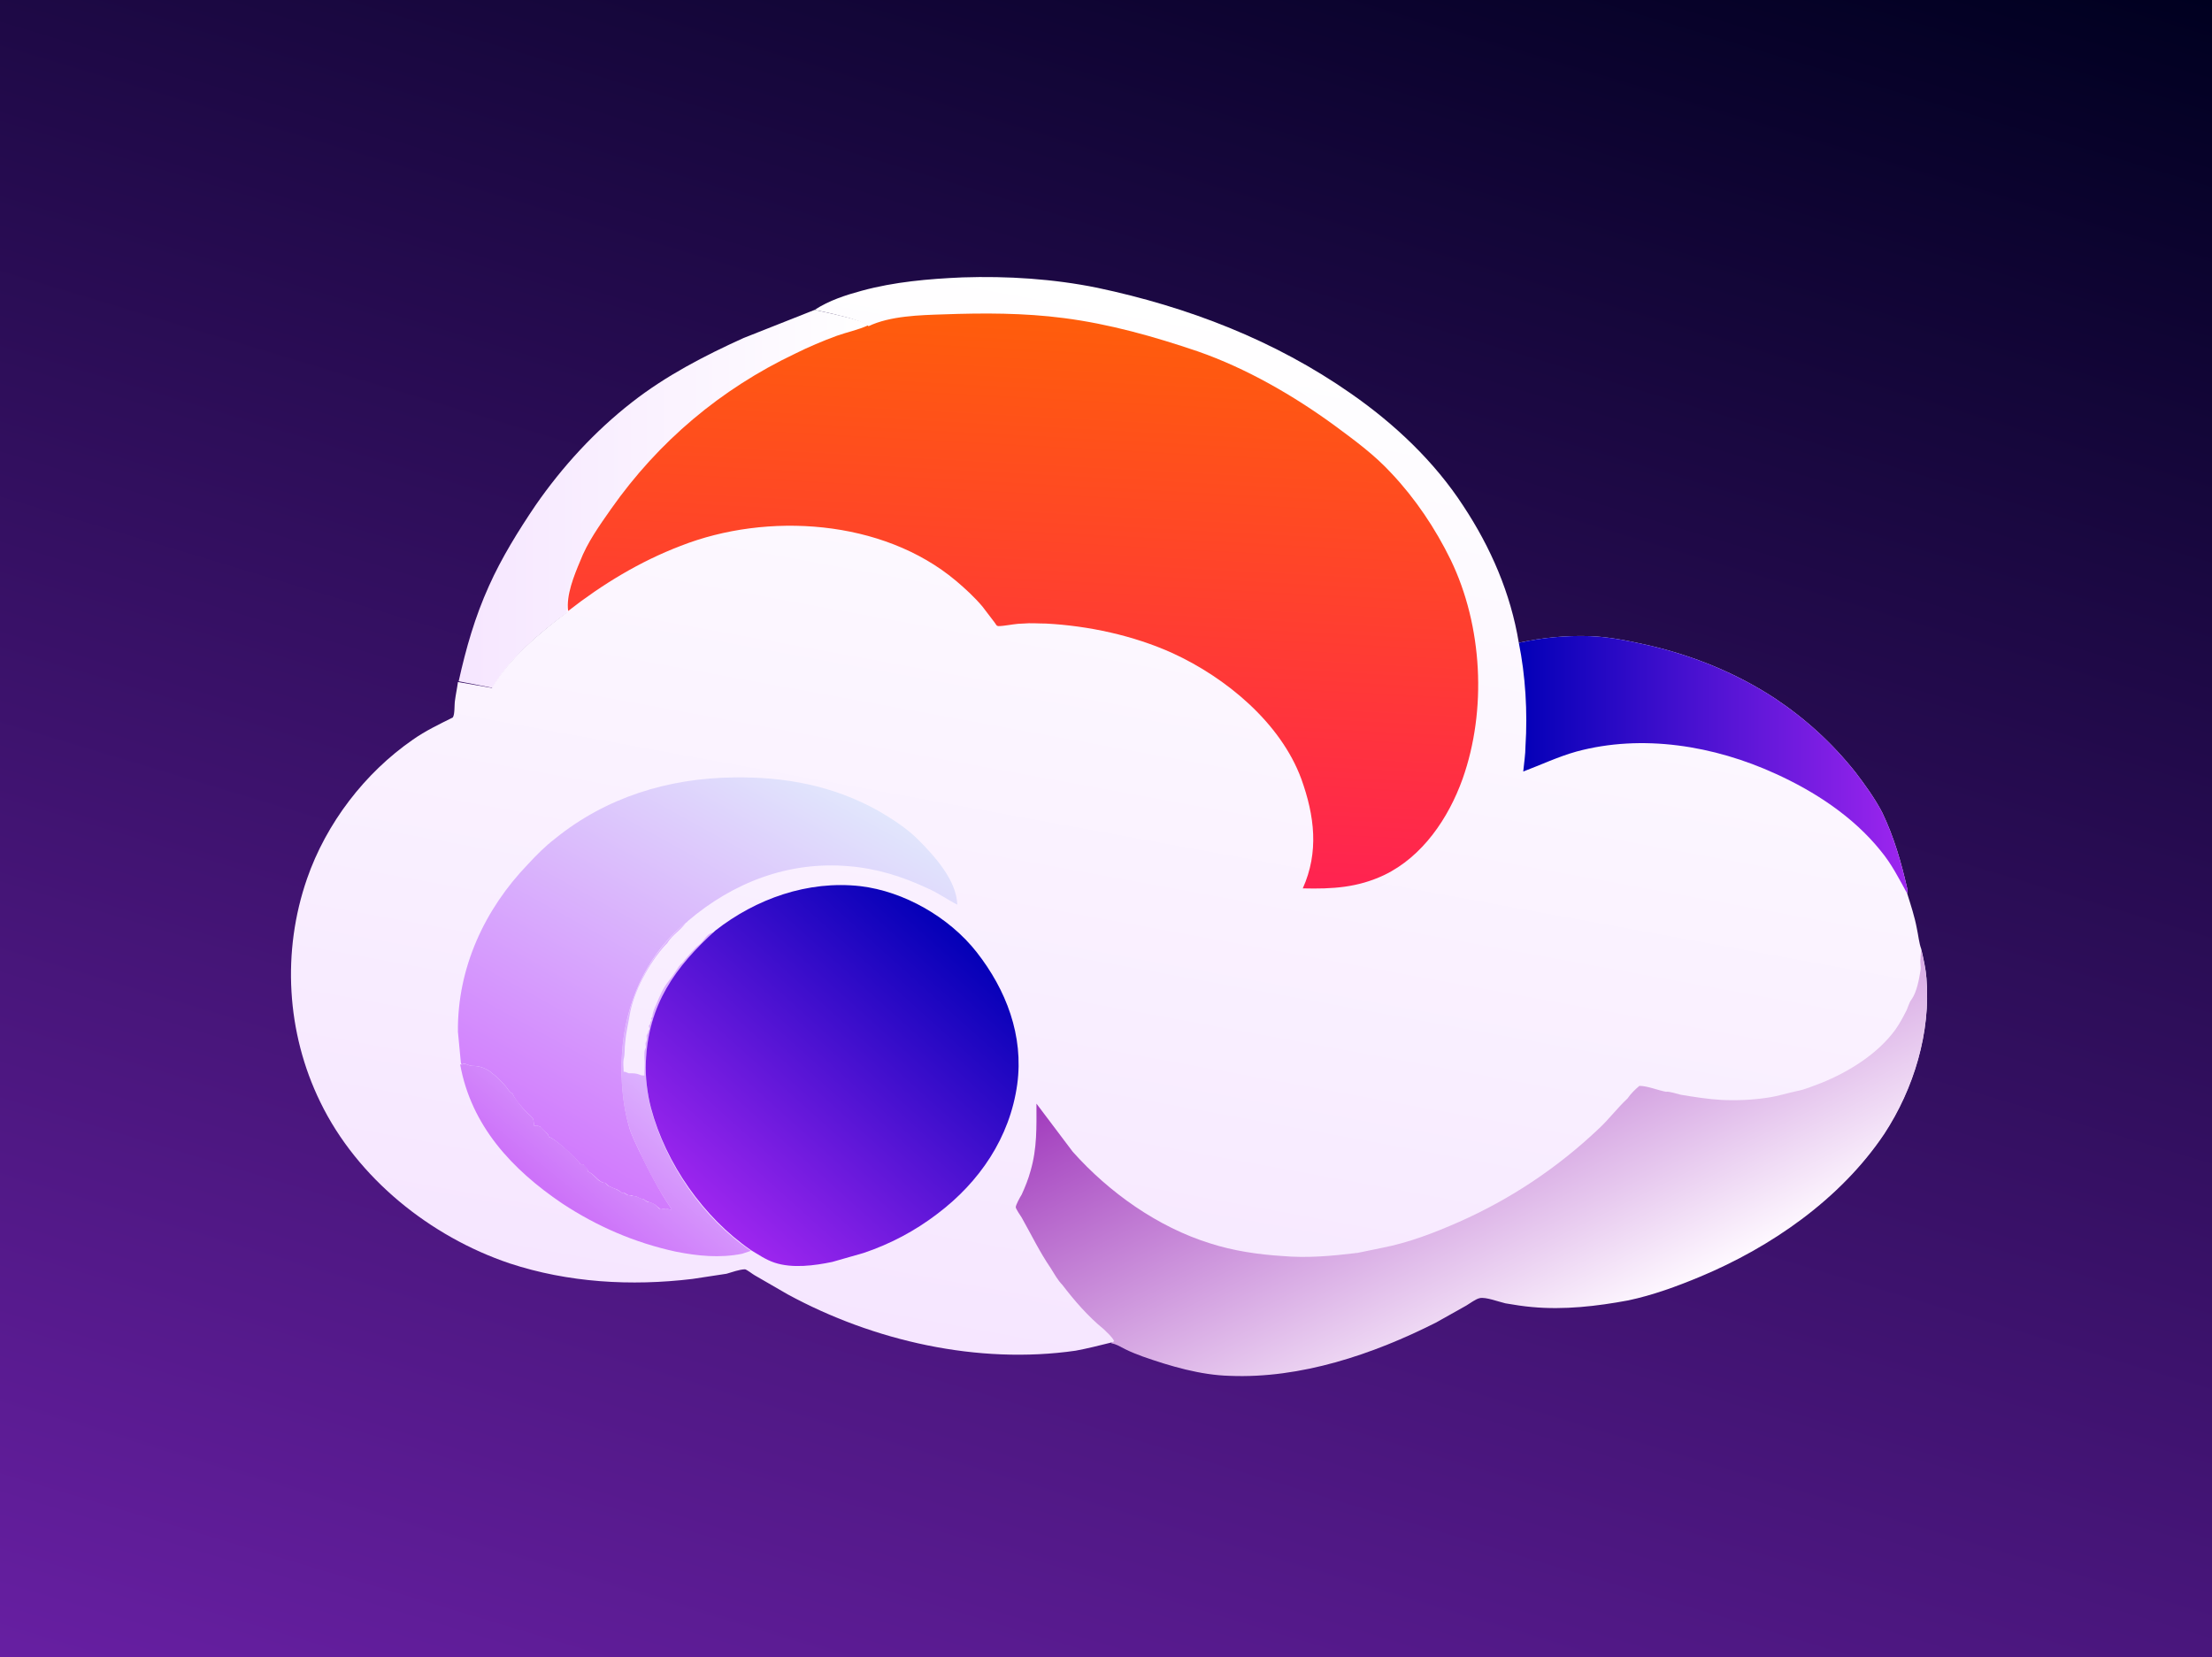
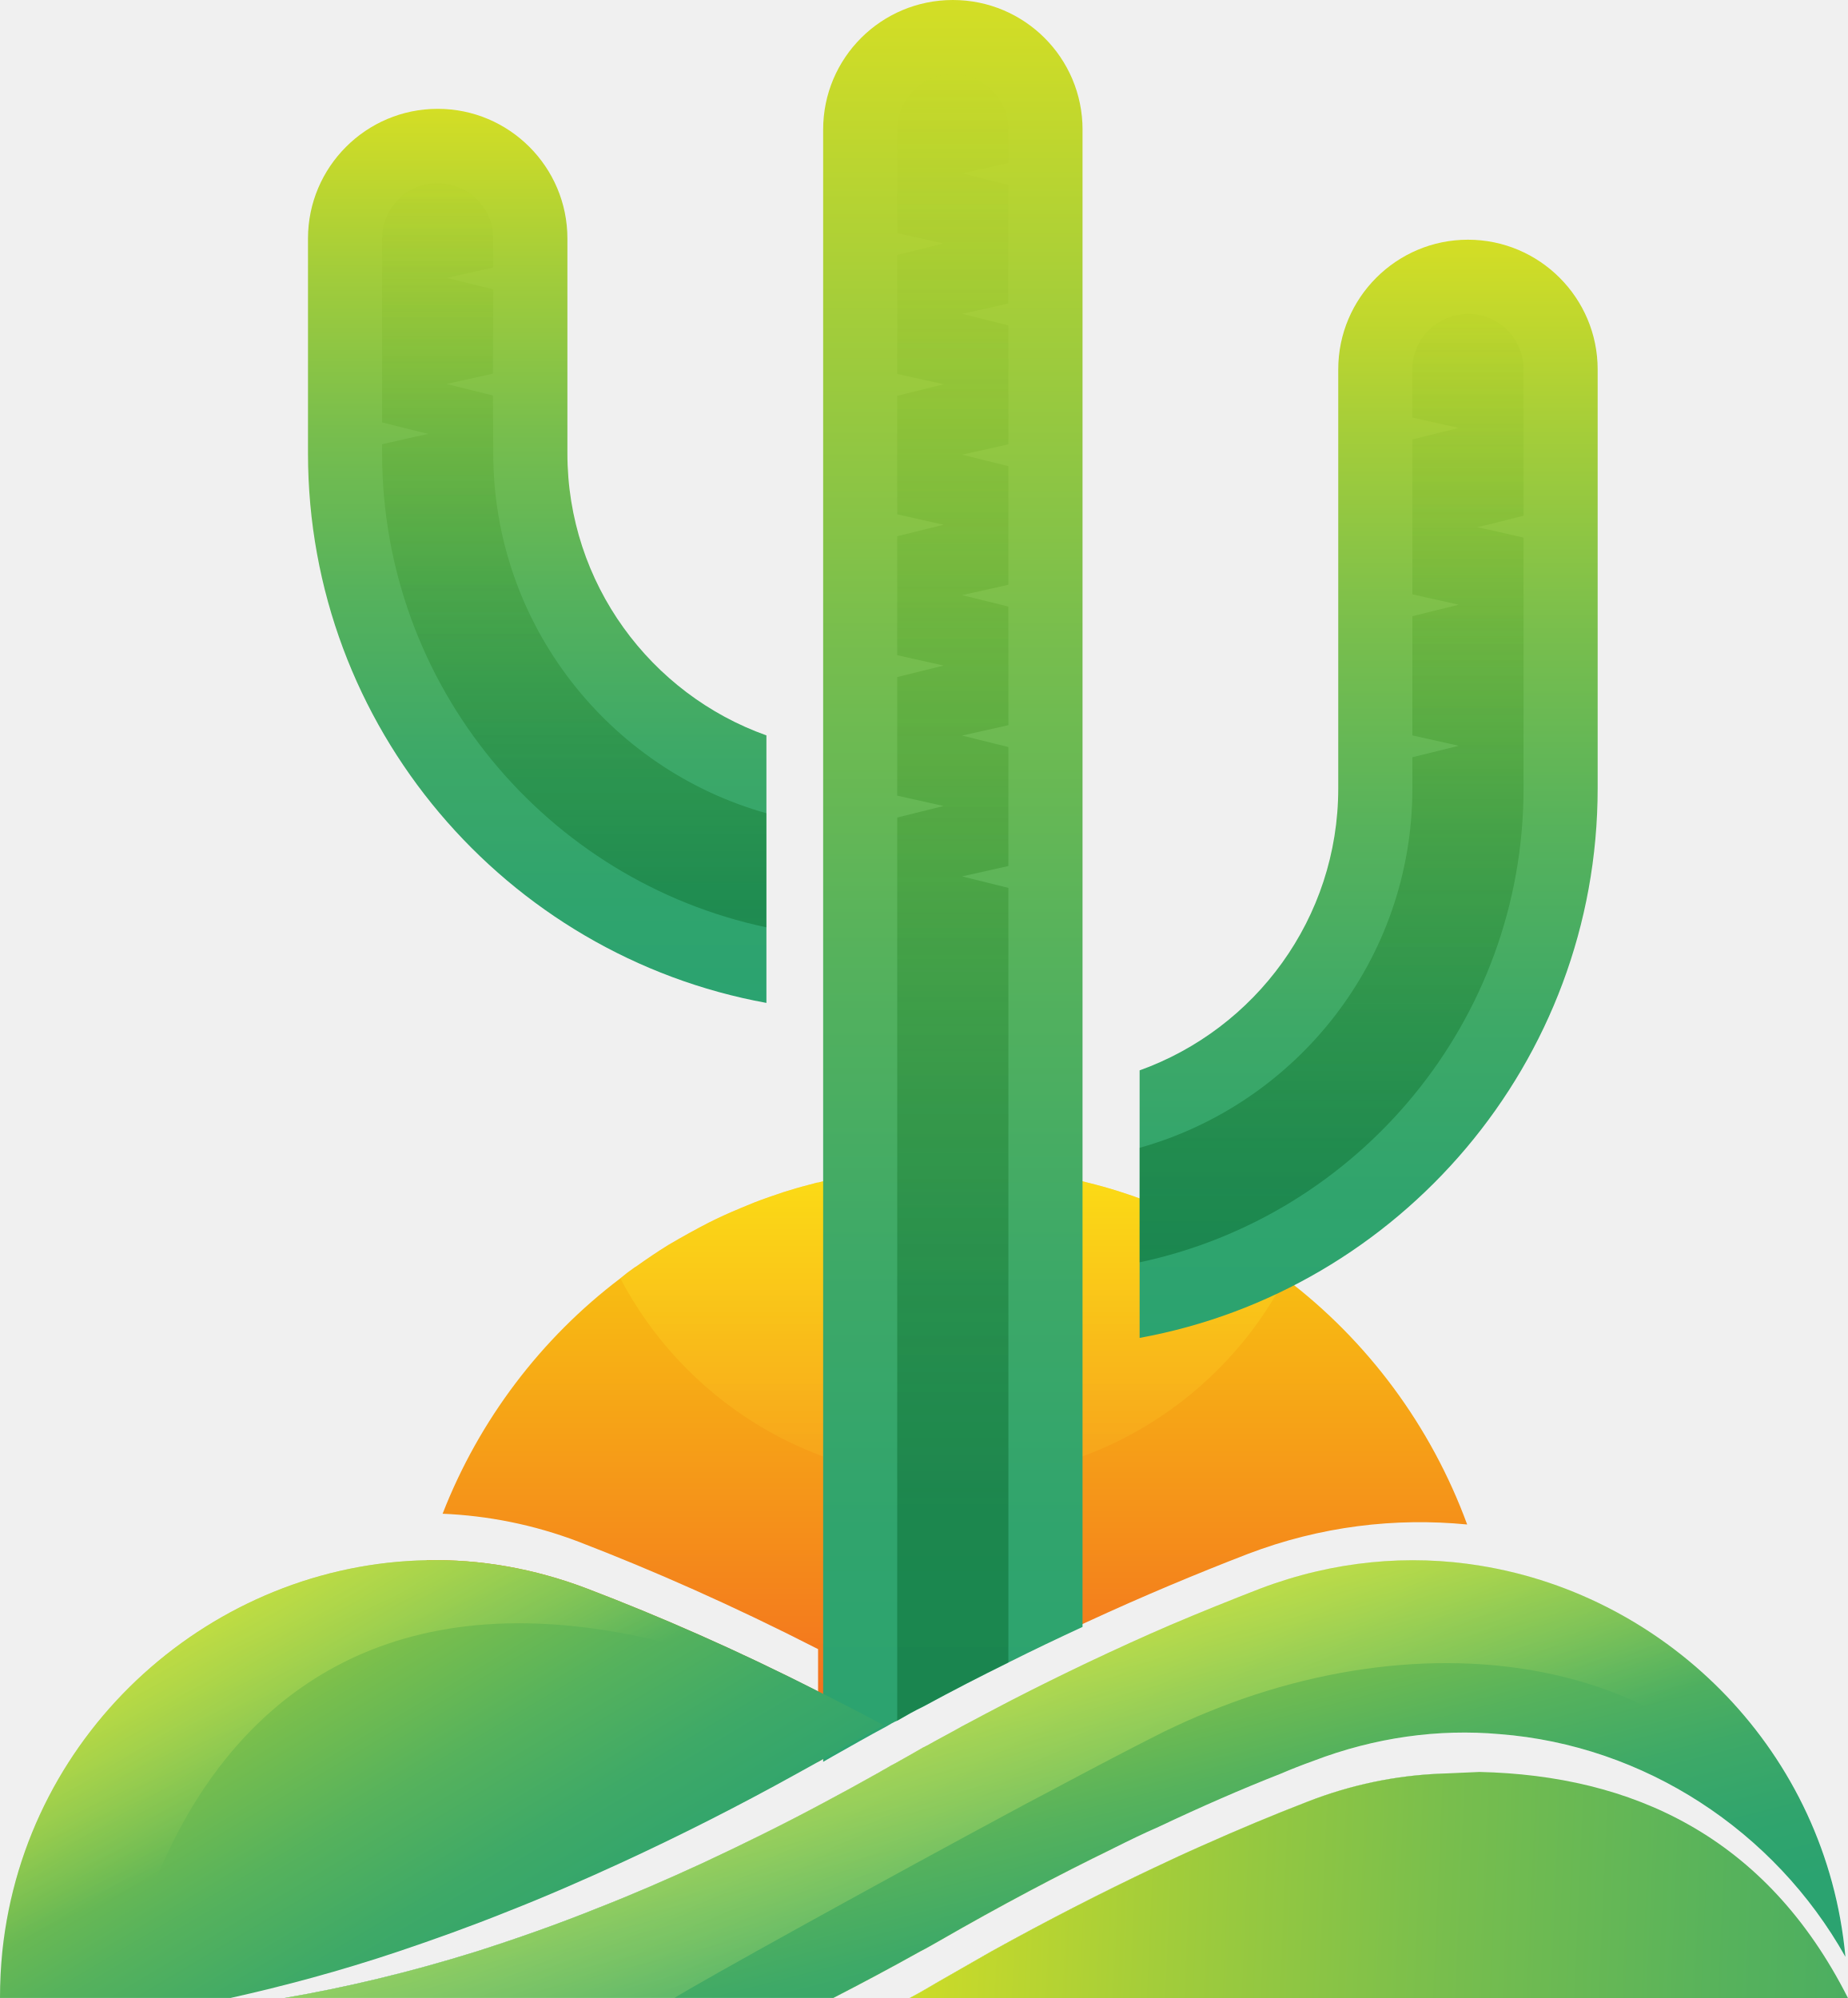
- <svg xmlns="http://www.w3.org/2000/svg" version="1.1" id="Capa_1" x="0px" y="0px" viewBox="0 0 299 224" style="enable-background:new 0 0 299 224;" xml:space="preserve">
-   <style type="text/css">
- 	.st0{fill:url(#Fondo_00000152238215555207817600000002009884056815257252_);}
- 	.st1{fill:url(#SVGID_1_);}
- 	.st2{fill:url(#SVGID_00000070106486642263639970000014740553312995864730_);}
- 	.st3{fill:url(#SVGID_00000068641055551025058680000003170603042584046490_);}
- 	.st4{fill:url(#SVGID_00000178896144433248092940000016771211704354915774_);}
- 	.st5{fill:url(#SVGID_00000041288371646474240840000010435869411130561206_);}
- 	.st6{fill:url(#SVGID_00000045588643442904696430000007950754829307387295_);}
- 	.st7{fill:url(#SVGID_00000145026815034752173550000016969188266528910996_);}
- 	.st8{fill:url(#SVGID_00000031924914161524642790000018390173912103788212_);}
- </style>
-   <linearGradient id="Fondo_00000007393021028934846720000005902287049744851328_" gradientUnits="userSpaceOnUse" x1="781.915" y1="362.591" x2="484.085" y2="-624.511" gradientTransform="matrix(0.2924 0 0 -0.2924 -35.3801 73.9882)">
-     <stop offset="0" style="stop-color:#000020" />
-     <stop offset="1" style="stop-color:#671FA2" />
-   </linearGradient>
-   <path id="Fondo" style="fill:url(#Fondo_00000007393021028934846720000005902287049744851328_);" d="M0,219.4V0h50.3h249.1v77.5  v147.1H8.8H0V219.4z" />
-   <g id="Nube">
-     <linearGradient id="SVGID_1_" gradientUnits="userSpaceOnUse" x1="61.965" y1="67.406" x2="117.388" y2="67.406">
-       <stop offset="0" style="stop-color:#F6E6FF" />
-       <stop offset="1" style="stop-color:#FFFFFF" />
+ <svg xmlns="http://www.w3.org/2000/svg" xmlns:xlink="http://www.w3.org/1999/xlink" viewBox="0 0 684.71 740.42">
+   <defs>
+     <style>
+       .cls-1 {
+         fill: url(#linear-gradient-12);
+       }
+ 
+       .cls-1, .cls-2, .cls-3, .cls-4, .cls-5, .cls-6, .cls-7, .cls-8, .cls-9, .cls-10, .cls-11, .cls-12, .cls-13, .cls-14, .cls-15, .cls-16, .cls-17 {
+         stroke-width: 0px;
+       }
+ 
+       .cls-2 {
+         fill: url(#linear-gradient);
+       }
+ 
+       .cls-18 {
+         isolation: isolate;
+       }
+ 
+       .cls-3 {
+         fill: url(#linear-gradient-6);
+       }
+ 
+       .cls-3, .cls-4, .cls-8 {
+         mix-blend-mode: multiply;
+         opacity: .5;
+       }
+ 
+       .cls-4 {
+         fill: url(#linear-gradient-4);
+       }
+ 
+       .cls-5 {
+         fill: url(#linear-gradient-15);
+       }
+ 
+       .cls-5, .cls-10, .cls-13 {
+         mix-blend-mode: screen;
+         opacity: .4;
+       }
+ 
+       .cls-6 {
+         fill: url(#linear-gradient-11);
+       }
+ 
+       .cls-7 {
+         fill: url(#linear-gradient-5);
+       }
+ 
+       .cls-8 {
+         fill: url(#linear-gradient-8);
+       }
+ 
+       .cls-9 {
+         fill: url(#linear-gradient-13);
+       }
+ 
+       .cls-10 {
+         fill: url(#linear-gradient-16);
+       }
+ 
+       .cls-11 {
+         fill: #fff;
+       }
+ 
+       .cls-12 {
+         fill: url(#linear-gradient-14);
+       }
+ 
+       .cls-13 {
+         fill: url(#linear-gradient-2);
+       }
+ 
+       .cls-14 {
+         fill: url(#linear-gradient-7);
+       }
+ 
+       .cls-15 {
+         fill: url(#linear-gradient-3);
+       }
+ 
+       .cls-16 {
+         fill: url(#linear-gradient-9);
+       }
+ 
+       .cls-17 {
+         fill: url(#linear-gradient-10);
+       }
+     </style>
+     <linearGradient id="linear-gradient" x1="346.81" y1="431.95" x2="346.81" y2="657.31" gradientUnits="userSpaceOnUse">
+       <stop offset="0" stop-color="#f9d10f" />
+       <stop offset="1" stop-color="#f26321" />
    </linearGradient>
-     <path class="st1" d="M110.1,41.9c1.6,0.3,3.2,0.7,4.8,1.1c0.9,0.3,1.8,0.4,2.5,1.1l-0.2,0.1c-1.3,0.6-2.8,0.9-4.2,1.4   c-1.9,0.7-3.8,1.5-5.6,2.4c-10,4.8-18.4,11.9-24.9,21c-1.6,2.2-3.1,4.5-4.2,7.1c-0.8,1.9-1.9,4.6-1.6,6.7   c-3.7,2.7-7.8,6.2-10.1,10.2L62,92.1c1-4.5,2.2-8.7,4.1-12.9c1.7-3.8,4-7.5,6.3-10.9c3.6-5.2,8-10,13-13.9   c4.6-3.6,9.8-6.3,15.1-8.7L110.1,41.9z" />
-     <linearGradient id="SVGID_00000065782028531737948040000003873632715595002262_" gradientUnits="userSpaceOnUse" x1="601.142" y1="-376.887" x2="690.152" y2="108.082" gradientTransform="matrix(0.2924 0 0 -0.2924 -35.3801 73.9882)">
-       <stop offset="0" style="stop-color:#F6E6FF" />
-       <stop offset="1" style="stop-color:#FFFFFF" />
+     <linearGradient id="linear-gradient-2" x1="353.01" y1="392.31" x2="353.01" y2="637.34" gradientUnits="userSpaceOnUse">
+       <stop offset="0" stop-color="#f9d10f" />
+       <stop offset="1" stop-color="#f26321" stop-opacity="0" />
    </linearGradient>
-     <path style="fill:url(#SVGID_00000065782028531737948040000003873632715595002262_);" d="M110.1,41.9c2-1.3,4.2-2,6.4-2.6   c4.4-1.2,9-1.6,13.6-1.8c6.1-0.2,12.3,0.2,18.2,1.4c12.3,2.6,24,7.1,34.3,14.3c5.9,4.1,11.3,9.2,15.2,15.2   c3.7,5.6,6.4,11.8,7.5,18.5c3.2-0.7,6.3-1,9.6-0.9c2.8,0.1,5.5,0.7,8.2,1.3c5.9,1.4,11.6,3.7,16.8,7.1c4.2,2.8,7.8,6.1,10.9,10   c1.3,1.7,2.6,3.5,3.6,5.4c1.6,3.3,2.6,6.8,3.4,10.3c0.1,0.2,0,0.4,0,0.7c0.5,1.6,1,3.1,1.3,4.7c0.2,0.9,0.3,2,0.6,2.8   c0.3,1.3,0.6,2.6,0.7,3.9c0.6,7.3-1.7,14.9-5.7,21c-5.9,8.8-15.3,15.3-24.9,19.3c-3.1,1.3-6.4,2.5-9.7,3.2c-4.3,0.8-8.7,1.3-13,0.9   c-1.2-0.1-2.4-0.3-3.6-0.5c-0.9-0.2-2.7-0.9-3.5-0.7c-0.5,0.1-1.3,0.7-1.8,1l-4.1,2.3c-8.5,4.3-18.3,7.6-27.9,7.2   c-3.9-0.1-8-1.3-11.7-2.6c-0.8-0.3-1.6-0.6-2.4-1c-0.6-0.3-1.2-0.7-1.9-0.8c-1.6,0.4-3.2,0.8-4.8,1.1c-13.2,1.9-27.3-1.3-38.9-7.6   l-4.5-2.6c-0.2-0.1-1.1-0.8-1.3-0.8c-0.7,0-1.8,0.4-2.5,0.6l-4.6,0.7c-8.3,1-16.8,0.5-24.7-2.1c-10.7-3.6-20.6-11.5-25.6-21.8   c-4.6-9.4-5.2-20.4-1.8-30.2c2.6-7.5,7.8-14.3,14.3-18.8c1.7-1.2,3.6-2.1,5.4-3c0.3-0.4,0.2-1.7,0.3-2.3c0.1-0.8,0.3-1.7,0.4-2.5   l4.6,0.8c2.3-4,6.5-7.5,10.1-10.2c-0.3-2.1,0.8-4.8,1.6-6.7c1-2.6,2.6-4.8,4.2-7.1c6.4-9.1,14.8-16.2,24.9-21   c1.8-0.9,3.7-1.7,5.6-2.4c1.4-0.5,2.9-0.8,4.2-1.4l0.2-0.1c-0.7-0.6-1.6-0.8-2.5-1.1C113.3,42.6,111.7,42.2,110.1,41.9z" />
+     <linearGradient id="linear-gradient-3" x1="199.04" y1="40.33" x2="199.04" y2="371.67" gradientUnits="userSpaceOnUse">
+       <stop offset="0" stop-color="#d4de25" />
+       <stop offset=".18" stop-color="#a3cd3a" />
+       <stop offset=".36" stop-color="#78be4d" />
+       <stop offset=".54" stop-color="#56b25c" />
+       <stop offset=".71" stop-color="#3ea967" />
+       <stop offset=".87" stop-color="#30a46d" />
+       <stop offset="1" stop-color="#2ba370" />
+     </linearGradient>
+     <linearGradient id="linear-gradient-4" x1="212.78" y1="48.86" x2="212.78" y2="392.88" gradientUnits="userSpaceOnUse">
+       <stop offset="0" stop-color="#d4de25" stop-opacity="0" />
+       <stop offset=".27" stop-color="#9ecb3c" stop-opacity=".31" />
+       <stop offset=".61" stop-color="#60b558" stop-opacity=".68" />
+       <stop offset=".87" stop-color="#39a869" stop-opacity=".91" />
+       <stop offset="1" stop-color="#2ba370" />
+     </linearGradient>
+     <linearGradient id="linear-gradient-5" x1="507.12" y1="88.83" x2="507.12" y2="495.8" xlink:href="#linear-gradient-3" />
+     <linearGradient id="linear-gradient-6" x1="493.39" y1="77.15" x2="493.39" y2="476.23" xlink:href="#linear-gradient-4" />
+     <linearGradient id="linear-gradient-7" x1="353.05" y1="0" x2="353.05" y2="652.89" xlink:href="#linear-gradient-3" />
+     <linearGradient id="linear-gradient-8" x1="353.05" y1="17.5" x2="353.05" y2="559.02" xlink:href="#linear-gradient-4" />
+     <linearGradient id="linear-gradient-9" x1="80.95" y1="551.27" x2="204.71" y2="758.55" xlink:href="#linear-gradient-3" />
+     <linearGradient id="linear-gradient-10" x1="315.48" y1="744.92" x2="80.44" y2="610.87" xlink:href="#linear-gradient-3" />
+     <linearGradient id="linear-gradient-11" x1="507.66" y1="768.72" x2="301.23" y2="650.99" xlink:href="#linear-gradient-3" />
+     <linearGradient id="linear-gradient-12" x1="354.75" y1="573.96" x2="404.06" y2="765.14" xlink:href="#linear-gradient-3" />
+     <linearGradient id="linear-gradient-13" x1="337.08" y1="698.86" x2="678.76" y2="698.86" xlink:href="#linear-gradient-3" />
+     <linearGradient id="linear-gradient-14" x1="323.72" y1="693.29" x2="914.06" y2="719.22" xlink:href="#linear-gradient-3" />
+     <linearGradient id="linear-gradient-15" x1="353.57" y1="626.25" x2="395.16" y2="724.18" gradientUnits="userSpaceOnUse">
+       <stop offset="0" stop-color="#d4de25" />
+       <stop offset=".09" stop-color="#d4de25" stop-opacity=".96" />
+       <stop offset=".24" stop-color="#d4de25" stop-opacity=".86" />
+       <stop offset=".43" stop-color="#d4de25" stop-opacity=".69" />
+       <stop offset=".65" stop-color="#d4de25" stop-opacity=".45" />
+       <stop offset=".88" stop-color="#d4de25" stop-opacity=".16" />
+       <stop offset="1" stop-color="#d4de25" stop-opacity="0" />
+     </linearGradient>
+     <linearGradient id="linear-gradient-16" x1="87.1" y1="523.89" x2="147.47" y2="654.7" gradientUnits="userSpaceOnUse">
+       <stop offset="0" stop-color="#d4de25" />
+       <stop offset=".18" stop-color="#d4de25" stop-opacity=".99" />
+       <stop offset=".32" stop-color="#d4de25" stop-opacity=".94" />
+       <stop offset=".44" stop-color="#d4de25" stop-opacity=".87" />
+       <stop offset=".56" stop-color="#d4de25" stop-opacity=".76" />
+       <stop offset=".67" stop-color="#d4de25" stop-opacity=".63" />
+       <stop offset=".78" stop-color="#d4de25" stop-opacity=".46" />
+       <stop offset=".88" stop-color="#d4de25" stop-opacity=".26" />
+       <stop offset=".98" stop-color="#d4de25" stop-opacity=".04" />
+       <stop offset="1" stop-color="#d4de25" stop-opacity="0" />
+     </linearGradient>
+   </defs>
+   <g class="cls-18">
+     <g id="Capa_1" data-name="Capa 1">
+       <g>
+         <path class="cls-2" d="m543.59,564.94c-26.51-2.57-54.17.57-81.39,10.98-18.82,7.27-38.63,15.54-59.3,25.09-9.27,4.28-18.82,8.84-28.51,13.68-10.69,5.27-21.52,10.83-32.78,16.96-3.28,1.57-6.56,3.42-9.98,5.42-1.42.57-2.85,1.43-4.28,2.28-6.7,3.56-13.4,7.41-20.24,11.26-1.28.71-2.71,1.57-3.99,2.28l-151.81,4.42c-.86-7.41-1.28-14.97-1.28-22.52,0-19.67,2.85-38.63,8.12-56.59,19.53-.43,39.63,2.99,59.44,10.55,26.51,10.12,55.02,22.52,85.53,38.06v-15.68c-31.79-16.25-61.29-29.22-88.66-39.77-16.82-6.41-33.78-9.69-50.46-10.4,13.54-34.78,36.49-65,65.86-87.24,1.71-1.43,3.56-2.85,5.42-4.13.14,0,.14-.14.29-.14,3.99-2.85,7.98-5.56,12.12-8.12,4.85-2.85,9.98-5.7,14.97-8.27,3.71-1.85,7.41-3.56,11.26-5.13.86-.43,1.85-.71,2.71-1.14,3.71-1.57,7.27-2.85,11.12-4.13,1.57-.57,3.28-1.14,4.85-1.57,3.14-1,6.41-1.85,9.69-2.71.29-.14.57-.14.86-.14,4.99-1.43,10.26-2.42,15.54-3.42.71-.14,1.42-.29,2.14-.29,2.14-.43,4.56-.71,6.56-1,1.42-.14,2.85-.29,4.28-.57.57,0,1.14,0,1.71-.14,2.99-.14,6.27-.43,9.27-.57,3.42-.14,6.84-.29,10.26-.29,7.27,0,14.4.43,21.52,1.14,9.69,1,19.24,2.71,28.51,5.13,7.56,1.85,14.82,4.13,21.95,6.84,7.55,2.85,14.68,5.99,21.67,9.69,10.41,5.42,20.24,11.69,29.51,18.82l.14.14c30.51,23.09,54.02,54.74,67.42,91.23Z" />
+         <path class="cls-13" d="m476.17,473.72c-23.23,44.33-69.7,74.55-123.16,74.55s-99.92-30.22-123.16-74.55c1.71-1.43,3.56-2.85,5.42-4.13.14,0,.14-.14.29-.14,3.99-2.85,7.98-5.56,12.12-8.12,4.85-2.85,9.98-5.7,14.97-8.27,3.71-1.85,7.41-3.56,11.26-5.13.86-.43,1.85-.71,2.71-1.14,3.71-1.57,7.27-2.85,11.12-4.13,1.57-.57,3.28-1.14,4.85-1.57,3.14-1,6.41-1.85,9.69-2.71.29-.14.57-.14.86-.14,4.99-1.43,10.26-2.42,15.54-3.42.71-.14,1.42-.29,2.14-.29,2.14-.43,4.56-.71,6.56-1,1.42-.14,2.85-.29,4.28-.57.57,0,1.14,0,1.71-.14,2.99-.14,6.27-.43,9.27-.57,3.42-.14,6.84-.29,10.26-.29,7.27,0,14.4.43,21.52,1.14,9.69,1,19.24,2.71,28.51,5.13,7.56,1.85,14.82,4.13,21.95,6.84,7.55,2.85,14.68,5.99,21.67,9.69,10.41,5.42,20.24,11.69,29.51,18.82l.14.14Z" />
+         <g>
+           <g>
+             <path class="cls-15" d="m283.98,272.52v99.14c-96.53-17.58-169.86-102.16-169.86-203.64v-79.63c0-26.5,21.56-48.06,48.06-48.06s48.06,21.56,48.06,48.06v79.63c0,48.2,30.9,89.26,73.74,104.5Z" />
+             <path class="cls-4" d="m283.98,301.36v42.29c-81.29-17.16-142.4-89.39-142.4-175.63v-3.39l12.63-2.88,4.53-.96-4.53-1.1-12.63-3.16v-68.14c0-11.4,9.34-20.6,20.6-20.6,1.24,0,2.33.14,3.57.41.82.14,1.65.28,2.33.55.14,0,.28.14.41.14,8.24,2.61,14.28,10.3,14.28,19.5v10.74l-17.17,3.84,17.17,4.26-.13,31.22-17.16,3.85,17.16,4.26.13,21.47c0,63.44,42.98,117,101.2,133.34Z" />
+           </g>
+           <g>
+             <path class="cls-7" d="m591.98,136.89v155.27c0,101.48-73.33,186.07-169.72,203.64v-99.14c42.84-15.38,73.6-56.3,73.6-104.5v-155.27c0-26.5,21.56-48.06,48.06-48.06s48.06,21.56,48.06,48.06Z" />
+             <path class="cls-3" d="m564.52,136.89v54.23l-12.63,3.16-4.53,1.1,4.53.96,12.63,2.88v92.94c0,86.24-61.11,158.46-142.26,175.63v-42.43c58.22-16.34,101.07-69.76,101.07-133.2v-11.53l17.16-4.26-17.16-3.84v-44.18l17.16-4.26-17.16-3.84v-57.4l17.16-4.26-17.16-3.84v-17.85c0-9.2,6.04-16.89,14.28-19.5.14,0,.28-.14.41-.14.69-.28,1.51-.41,2.33-.55,1.24-.27,2.33-.41,3.57-.41,11.26,0,20.6,9.2,20.6,20.6Z" />
+           </g>
+         </g>
+         <path class="cls-14" d="m401.11,48.06v554.85c-8.92,4.12-18.13,8.51-27.46,13.18-10.3,5.08-20.73,10.44-31.58,16.34-3.16,1.51-6.32,3.3-9.61,5.22-1.37.55-2.75,1.37-4.12,2.2-6.45,3.43-12.91,7.14-19.5,10.85-1.24.69-2.61,1.51-3.84,2.2V48.06c0-26.64,21.56-48.06,48.06-48.06s48.06,21.42,48.06,48.06Z" />
+         <path class="cls-8" d="m373.64,60.42l-17.16,3.84,17.16,4.26v43.94l-17.16,3.85,17.16,4.26v44.08l-17.16,3.85,17.16,4.26v43.94l-17.16,3.84,17.16,4.26v43.94l-17.16,3.85,17.16,4.26v44.08l-17.16,3.85,17.16,4.26v287.08c-10.3,5.08-20.73,10.44-31.58,16.34-3.16,1.51-6.32,3.3-9.61,5.22v-334.73l17.16-4.26-17.16-3.84v-43.94l17.16-4.26-17.16-3.85v-44.08l17.16-4.26-17.16-3.85v-43.94l17.16-4.26-17.16-3.84v-44.08l17.16-4.26-17.16-3.84v-38.31c0-11.4,9.34-20.6,20.6-20.6s20.6,9.2,20.6,20.6v12.36Z" />
+         <g>
+           <path class="cls-16" d="m327.42,639.35c-6.7,3.56-13.4,7.41-20.24,11.26-1.28.71-2.71,1.57-3.99,2.28l-7.98,4.42c-22.09,12.26-43.62,23.09-64.29,32.64-14.54,6.7-28.94,12.97-42.76,18.39-13.83,5.56-27.37,10.41-40.48,14.82-21.67,7.27-42.48,12.83-62.29,17.25H0c0-5.84.29-11.55.86-17.25,8.7-82.68,78.54-143.54,157.37-144.97,19.53-.43,39.63,2.99,59.44,10.55,26.51,10.12,55.02,22.52,85.53,38.06,7.98,3.99,15.96,8.12,24.23,12.54Z" />
+           <path class="cls-17" d="m340.93,723.17c-10.98,6.13-21.67,11.83-32.21,17.25H105.45c22.38-3.85,46.04-9.41,71.13-17.25,14.68-4.7,29.79-9.98,45.33-16.25,12.4-4.85,25.23-10.41,38.2-16.39,14.68-6.84,29.79-14.25,45.19-22.52,6.41-3.42,12.97-6.98,19.53-10.69,1.14-.57,2.14-1.28,3.28-1.85,1.14-.71,2.42-1.42,3.56-1.99,3.56-2,7.13-3.99,10.55-5.99,4.7,2.57,9.41,5.27,14.11,7.98,1.14.71,2.28,1.28,3.42,1.85,3.99,2.28,7.98,4.56,11.97,6.7,8.55,4.7,17.11,9.12,25.37,13.4,5.27,2.57,10.41,5.13,15.39,7.55-20.53,9.98-42.05,21.38-64.57,34.35-2.28,1.28-4.7,2.71-6.98,3.85Z" />
+           <path class="cls-6" d="m578.98,740.42h-241.9c3.56-1.85,7.13-3.99,10.55-5.99,6.7-3.85,13.26-7.56,19.67-11.26,21.1-11.69,41.2-21.95,60.44-31.07,11.83,5.42,23.52,10.41,34.78,14.83,15.54,6.27,30.65,11.55,45.33,16.25,25.09,7.84,48.89,13.4,71.13,17.25Z" />
+           <path class="cls-11" d="m683.78,725.16c-26.23-46.75-74.55-78.4-128.15-82.53-22.52-2-46.04,1.14-69.13,9.98-3.99,1.43-7.98,2.99-11.97,4.7-14.54,5.7-29.51,12.26-45.19,19.67-5.56,2.42-11.12,5.13-16.82,7.98-20.53,9.98-42.05,21.38-64.57,34.35-2.28,1.28-4.7,2.71-6.98,3.85-10.98,6.13-21.67,11.83-32.22,17.25H105.48c22.38-3.85,46.04-9.41,71.13-17.25,14.68-4.7,29.79-9.98,45.33-16.25,12.4-4.85,25.23-10.41,38.2-16.39,14.68-6.84,29.79-14.25,45.19-22.52,6.41-3.42,12.97-6.98,19.53-10.69,1.14-.57,2.14-1.28,3.28-1.85,1.14-.71,2.42-1.42,3.56-1.99,3.56-2,7.13-3.99,10.55-5.99.43-.14.71-.43,1.14-.57,4.28-2.42,8.7-4.7,12.97-7.13,6.13-3.28,12.12-6.42,18.1-9.55,9.69-4.99,19.24-9.69,28.51-14.11,10.55-4.99,20.81-9.69,30.79-13.97,11.4-4.85,22.38-9.26,33.07-13.4,27.37-10.41,55.31-12.83,81.54-8.55,69.99,11.26,128.43,69.13,135.42,144.97Z" />
+           <path class="cls-11" d="m678.76,740.42h-341.68c3.56-1.85,7.13-3.99,10.55-5.99,6.7-3.85,13.26-7.56,19.67-11.26,21.1-11.69,41.2-21.95,60.44-31.07,5.99-2.85,11.83-5.56,17.68-8.13,13.4-5.99,26.37-11.4,38.91-16.25,16.39-6.41,32.78-9.69,48.89-10.41h10.55c56.16,1.28,107.76,33.64,134.99,83.1Z" />
+           <path class="cls-1" d="m683.78,725.16c-26.23-46.75-74.55-78.4-128.15-82.53-22.52-2-46.04,1.14-69.13,9.98-3.99,1.43-7.98,2.99-11.97,4.7-14.54,5.7-29.51,12.26-45.19,19.67-5.56,2.42-11.12,5.13-16.82,7.98-20.53,9.98-42.05,21.38-64.57,34.35-2.28,1.28-4.7,2.71-6.98,3.85-10.98,6.13-21.67,11.83-32.22,17.25H105.48c22.38-3.85,46.04-9.41,71.13-17.25,14.68-4.7,29.79-9.98,45.33-16.25,12.4-4.85,25.23-10.41,38.2-16.39,14.68-6.84,29.79-14.25,45.19-22.52,6.41-3.42,12.97-6.98,19.53-10.69,1.14-.57,2.14-1.28,3.28-1.85,1.14-.71,2.42-1.42,3.56-1.99,3.56-2,7.13-3.99,10.55-5.99.43-.14.71-.43,1.14-.57,4.28-2.42,8.7-4.7,12.97-7.13,6.13-3.28,12.12-6.42,18.1-9.55,9.69-4.99,19.24-9.69,28.51-14.11,10.55-4.99,20.81-9.69,30.79-13.97,11.4-4.85,22.38-9.26,33.07-13.4,27.37-10.41,55.31-12.83,81.54-8.55,69.99,11.26,128.43,69.13,135.42,144.97Z" />
+           <path class="cls-9" d="m678.76,740.42h-341.68c3.56-1.85,7.13-3.99,10.55-5.99,6.7-3.85,13.26-7.56,19.67-11.26,21.1-11.69,41.2-21.95,60.44-31.07,5.99-2.85,11.83-5.56,17.68-8.13,13.4-5.99,26.37-11.4,38.91-16.25,16.39-6.41,32.78-9.69,48.89-10.41h10.55c56.16,1.28,107.76,33.64,134.99,83.1Z" />
+           <path class="cls-11" d="m678.76,740.42h-341.68c3.56-1.85,7.13-3.99,10.55-5.99,6.7-3.85,13.26-7.56,19.67-11.26,21.1-11.69,41.2-21.95,60.44-31.07,5.99-2.85,11.83-5.56,17.68-8.13,13.4-5.99,26.37-11.4,38.91-16.25,16.39-6.41,32.78-9.69,48.89-10.41h10.55c56.16,1.28,107.76,33.64,134.99,83.1Z" />
+           <path class="cls-12" d="m684.71,740.42h-347.63c3.56-1.85,7.13-3.99,10.55-5.99,6.7-3.85,13.26-7.56,19.67-11.26,21.1-11.69,41.2-21.95,60.44-31.07,5.99-2.85,11.83-5.56,17.68-8.13,13.4-5.99,26.37-11.4,38.91-16.25,16.39-6.41,32.78-9.69,48.89-10.41l15.01-.66c56.16,1.28,106.08,23.54,136.48,83.76Z" />
+           <path class="cls-5" d="m683.78,725.16c-32.07-112.04-145.11-128-235.63-90.94-5.7,2.28-11.4,4.85-16.96,7.56-10.55,5.27-25.8,13.26-42.9,22.38-2.71,1.43-5.42,2.85-8.12,4.28-53.6,28.79-121.31,66.28-130.29,71.98H105.48c22.38-3.85,46.04-9.41,71.13-17.25,14.68-4.7,29.79-9.98,45.33-16.25,12.4-4.85,25.23-10.41,38.2-16.39,14.68-6.84,29.79-14.25,45.19-22.52,6.41-3.42,12.97-6.98,19.53-10.69,1.14-.57,2.14-1.28,3.28-1.85,1.14-.71,2.42-1.42,3.56-1.99,3.56-2,7.13-3.99,10.55-5.99.43-.14.71-.43,1.14-.57,4.28-2.42,8.7-4.7,12.97-7.13,6.13-3.28,12.12-6.42,18.1-9.55,9.69-4.99,19.24-9.69,28.51-14.11,10.55-4.99,20.81-9.69,30.79-13.97,11.4-4.85,22.38-9.26,33.07-13.4,27.37-10.41,55.31-12.83,81.54-8.55,69.99,11.26,128.43,69.13,135.42,144.97Z" />
+         </g>
+         <path class="cls-10" d="m303.19,626.81c7.98,3.99,15.96,8.12,24.23,12.54-253.44-125.3-281.95,101.06-281.95,101.06H0c0-5.84.29-11.55.86-17.25,8.7-82.68,78.54-143.54,157.37-144.97,19.53-.43,39.63,2.99,59.44,10.55,26.51,10.12,55.02,22.52,85.53,38.06Z" />
+       </g>
+     </g>
  </g>
-   <linearGradient id="SVGID_00000059279064991029836400000002425593625525776777_" gradientUnits="userSpaceOnUse" x1="383.068" y1="-303.701" x2="426.218" y2="-250.749" gradientTransform="matrix(0.2924 0 0 -0.2924 -35.3801 73.9882)">
-     <stop offset="0" style="stop-color:#CD72F9" />
-     <stop offset="1" style="stop-color:#DCB1FE" />
-   </linearGradient>
-   <path style="fill:url(#SVGID_00000059279064991029836400000002425593625525776777_);" d="M93,124.3L93,124.3c-0.7,1.3-2.1,2-2.8,3.2  c-0.1,0.1-0.2,0.2-0.3,0.3c-2.1,2.3-4.3,6.3-4.8,9.5c-0.2,1.2-0.5,2.4-0.6,3.7c-0.1,0.7,0,1.5-0.2,2.2c-0.1,0.5,0,1.1,0,1.7l0.2,0  c0.2,0.1,0.3,0.1,0.5,0.2l0.2,0c0.5,0,0.8,0,1.3,0.2c0.2,0.1,0.4,0.1,0.6,0.1c0-0.8,0.1-1.6,0-2.4l0-0.3c0-0.5,0-0.7,0.2-1.1  c0-0.3-0.1-0.5,0-0.7c0.2-0.3,0.1-0.6,0.1-0.9c0.1-0.2,0.1-0.2,0.2-0.4c0-0.2,0.1-0.3,0.2-0.5l-0.1-0.4l0.2-0.3l0-0.2l0.2-0.3  l-0.1-0.2c0.2-0.3,0.2-0.2,0.2-0.5c0.1-0.5,0.3-1,0.5-1.4c0.5-1.2,0.9-2.2,1.7-3.2c0.3-0.4,0.7-0.9,1-1.4c0.2-0.3,0.5-0.8,0.8-1  c0.2-0.2,0.3-0.4,0.4-0.5l0.8-0.9c0.4-0.4,0.6-0.7,1-1c0.6-0.4,1-1.3,1.6-1.6c0.1-0.1,0.5-0.1,0.7-0.2c-5.4,4.9-9.1,10.1-9.4,17.7  c-0.1,1.9,0.2,4.3,0.7,6.2c2,7.5,7,14.8,13.5,19.2l-1.2,0.4c-3,0.6-6,0.3-9-0.3c-5.5-1.2-10.6-3.4-15.3-6.5  c-6.8-4.6-12.3-10.5-13.8-18.8l0.1,0l0.1,0c0.2,0,0.4-0.1,0.7,0c0.3,0.1,0.5,0.2,0.8,0.2c0.9,0,1.7,0.3,2.4,0.8l0.1,0.1  c0.7,0.5,1.4,1.2,1.9,1.8c0.3,0.3,0.5,0.8,0.9,1l0.1,0.1c0.4,0.8,1.2,1.7,1.8,2.4c0.3,0.3,0.9,0.7,1,1.1l0.1,0.8  c0.2,0,0.6,0,0.8,0.1c0.3,0.1,0.6,0.7,0.9,0.9c0.2,0.1,0.2,0.3,0.3,0.5c0.8,0.2,3.7,2.8,4.2,3.6l0.1,0.1l0.3,0  c0.4,0.3,0.6,0.5,0.7,1c0.8,0.3,1.2,1.3,2.1,1.5l0.2,0c0.2,0.2,0.3,0.4,0.6,0.5l0.7,0.3c0.3,0.1,0.6,0.3,0.9,0.5l0.1,0.1l0.2-0.1  c0.2,0.2,0.5,0.4,0.8,0.4l0.1,0c0.2,0.1,0.3,0.1,0.5,0.1c0.5,0,0.8,0.4,1.3,0.4c0.2,0.2,0.4,0.4,0.7,0.4c0.4,0.1,0.7,0.2,1,0.5  c0.2,0.2,0.4,0.4,0.6,0.5l0.5-0.1c0.4-0.1,0.6,0.2,1,0.1c-1.7-2.5-3.1-5.1-4.4-7.9c-0.5-1.1-1.1-2.2-1.4-3.4  c-1-3.4-1.2-7.6-0.8-11.2c0.7-6.2,3.7-12.4,8.7-16.4L93,124.3z" />
-   <linearGradient id="SVGID_00000155827182173155084370000012063724576573620900_" gradientUnits="userSpaceOnUse" x1="205.343" y1="103.35" x2="257.829" y2="103.35">
-     <stop offset="0" style="stop-color:#0300B7" />
-     <stop offset="1" style="stop-color:#9E26EF" />
-   </linearGradient>
-   <path style="fill:url(#SVGID_00000155827182173155084370000012063724576573620900_);" d="M205.3,86.9c3.2-0.7,6.3-1,9.6-0.9  c2.8,0.1,5.5,0.7,8.2,1.3c5.9,1.4,11.6,3.7,16.8,7.1c4.2,2.8,7.8,6.1,10.9,10c1.3,1.7,2.6,3.5,3.6,5.4c1.6,3.3,2.6,6.8,3.4,10.3  c0.1,0.2,0,0.4,0,0.7c-1.1-2-2.1-4-3.6-5.8c-3.7-4.6-8.9-8-14.2-10.4c-8.3-3.8-18-5.4-26.9-3c-2.5,0.7-4.8,1.8-7.2,2.7  c0.1-1.1,0.3-2.3,0.3-3.4C206.5,96.3,206.2,91.3,205.3,86.9z" />
-   <linearGradient id="SVGID_00000181790280068588996740000002155569921632590504_" gradientUnits="userSpaceOnUse" x1="389.275" y1="-286.893" x2="491.193" y2="-102.305" gradientTransform="matrix(0.2924 0 0 -0.2924 -35.3801 73.9882)">
-     <stop offset="0" style="stop-color:#D17AFD" />
-     <stop offset="1" style="stop-color:#E1E6FC" />
-   </linearGradient>
-   <path style="fill:url(#SVGID_00000181790280068588996740000002155569921632590504_);" d="M62.3,143.7l-0.4-4.2  c-0.1-8.6,3.6-16.6,9.5-22.7c1.1-1.2,2.3-2.4,3.6-3.4c6.9-5.6,15.3-8.2,24.2-8.3c6.9-0.1,13.4,1.1,19.5,4.5c1.9,1.1,3.9,2.4,5.4,3.9  c2.2,2.2,5.2,5.5,5.3,8.8c-1.4-0.7-2.6-1.6-4-2.2c-3.4-1.6-6.9-2.7-10.7-3c-8.1-0.7-15.6,2.2-21.7,7.4l-0.1,0.1  c-5,3.9-8,10.1-8.7,16.4c-0.4,3.5-0.2,7.7,0.8,11.2c0.3,1.2,0.9,2.3,1.4,3.4c1.3,2.7,2.7,5.4,4.4,7.9c-0.4,0.1-0.7-0.2-1-0.1  l-0.5,0.1c-0.2-0.2-0.4-0.3-0.6-0.5c-0.3-0.3-0.7-0.4-1-0.5c-0.3-0.1-0.5-0.2-0.7-0.4c-0.6,0-0.8-0.4-1.3-0.4  c-0.2,0-0.3-0.1-0.5-0.1l-0.1,0c-0.3,0-0.6-0.3-0.8-0.4l-0.2,0.1l-0.1-0.1c-0.3-0.2-0.5-0.4-0.9-0.5l-0.7-0.3  c-0.2-0.1-0.4-0.3-0.6-0.5l-0.2,0c-0.8-0.2-1.3-1.2-2.1-1.5c-0.1-0.5-0.4-0.6-0.7-1l-0.3,0l-0.1-0.1c-0.5-0.7-3.4-3.4-4.2-3.6  c-0.1-0.2-0.1-0.4-0.3-0.5c-0.3-0.2-0.6-0.7-0.9-0.9c-0.2-0.1-0.5-0.1-0.8-0.1l-0.1-0.8c-0.1-0.4-0.7-0.8-1-1.1  c-0.6-0.7-1.4-1.5-1.8-2.4l-0.1-0.1c-0.4-0.2-0.6-0.7-0.9-1c-0.5-0.6-1.2-1.3-1.9-1.8l-0.1-0.1c-0.7-0.5-1.5-0.8-2.4-0.8  c-0.3,0-0.5-0.1-0.8-0.2c-0.2-0.1-0.4-0.1-0.7,0L62.3,143.7L62.3,143.7z" />
-   <linearGradient id="SVGID_00000023274577229957086380000005918443734352042418_" gradientUnits="userSpaceOnUse" x1="562.735" y1="-176.98" x2="446.551" y2="-306.173" gradientTransform="matrix(0.2924 0 0 -0.2924 -35.3801 73.9882)">
-     <stop offset="0" style="stop-color:#0300B7" />
-     <stop offset="1" style="stop-color:#9E26EF" />
-   </linearGradient>
-   <path style="fill:url(#SVGID_00000023274577229957086380000005918443734352042418_);" d="M96.7,125.8c5.5-4.3,12.5-6.8,19.6-6  c5.9,0.7,12,4.2,15.7,8.9c4,5.1,6.4,11.3,5.5,17.9c-1,7.2-5.1,13.2-10.8,17.5c-3,2.3-6.4,4.1-10,5.3l-4.2,1.2  c-2.4,0.5-5.4,0.9-7.8,0.1c-1.2-0.4-2.2-1.1-3.2-1.7c-6.4-4.4-11.5-11.7-13.5-19.2c-0.5-1.9-0.8-4.3-0.7-6.2  C87.6,135.8,91.3,130.7,96.7,125.8z" />
-   <linearGradient id="SVGID_00000070829487906866423560000015566152131683430813_" gradientUnits="userSpaceOnUse" x1="764.645" y1="-175.57" x2="857.481" y2="-361.655" gradientTransform="matrix(0.2924 0 0 -0.2924 -35.3801 73.9882)">
-     <stop offset="0" style="stop-color:#A13BBD" />
-     <stop offset="1" style="stop-color:#FEF8FF" />
-   </linearGradient>
-   <path style="fill:url(#SVGID_00000070829487906866423560000015566152131683430813_);" d="M259.7,128.4c0.3,1.3,0.6,2.6,0.7,3.9  c0.6,7.3-1.7,14.9-5.7,21c-5.9,8.8-15.3,15.3-24.9,19.3c-3.1,1.3-6.4,2.5-9.7,3.2c-4.3,0.8-8.7,1.3-13,0.9c-1.2-0.1-2.4-0.3-3.6-0.5  c-0.9-0.2-2.7-0.9-3.5-0.7c-0.5,0.1-1.3,0.7-1.8,1l-4.1,2.3c-8.5,4.3-18.3,7.6-27.9,7.2c-3.9-0.1-8-1.3-11.7-2.6  c-0.8-0.3-1.6-0.6-2.4-1c-0.6-0.3-1.2-0.7-1.9-0.8l0.4-0.3c-0.3-0.6-0.9-1.1-1.4-1.6c-2.1-1.7-4-3.9-5.6-6c-0.6-0.6-1.1-1.5-1.6-2.3  c-1.5-2.2-2.6-4.5-3.9-6.8c-0.2-0.3-0.8-1.2-0.8-1.4c0-0.3,0.6-1.4,0.8-1.7c0.5-1.1,0.9-2.1,1.2-3.2c0.9-3.1,0.8-5.9,0.8-9.1  l4.9,6.5c4.9,5.5,11.5,10.2,18.6,12.4c3.1,1,6.5,1.5,9.7,1.7c3.4,0.3,6.7,0,10-0.4c0-0.1,0,0,0.1,0l3.4-0.7c3.6-0.7,7-2,10.4-3.5  c7-3.1,13.3-7.3,18.9-12.6c1.4-1.3,2.5-2.8,3.9-4.1c0.4-0.6,1-1.2,1.6-1.7c1.1,0,2.5,0.6,3.6,0.8c0.3-0.1,1.6,0.3,2,0.4  c1.8,0.3,3.7,0.6,5.5,0.7c2.1,0.1,4.2,0,6.2-0.3c1.4-0.2,2.6-0.6,4-0.9c1.1-0.2,2.2-0.7,3.3-1.1c3.7-1.5,7.6-3.9,10-7.2  c0.5-0.7,1-1.6,1.4-2.4c0.3-0.5,0.4-1.2,0.8-1.7c0.7-1,1-2.7,1.2-3.9c0.1-0.5-0.1-1.1,0-1.6C259.6,129,259.7,128.8,259.7,128.4z" />
-   <linearGradient id="SVGID_00000142143342519679407620000015654452314845905837_" gradientUnits="userSpaceOnUse" x1="602.055" y1="106.553" x2="588.318" y2="-149.033" gradientTransform="matrix(0.2924 0 0 -0.2924 -35.3801 73.9882)">
-     <stop offset="0" style="stop-color:#FF5D0B" />
-     <stop offset="1" style="stop-color:#FF2351" />
-   </linearGradient>
-   <path style="fill:url(#SVGID_00000142143342519679407620000015654452314845905837_);" d="M117.4,44.1c2.9-1.4,7-1.5,10.1-1.6  c5.5-0.2,10.9-0.2,16.3,0.5c6.2,0.8,12.2,2.5,18.1,4.5c6.6,2.3,13,6,18.6,10.1c2.7,2,5.3,3.9,7.6,6.4c3.2,3.4,5.9,7.4,8,11.7  c4.3,8.9,4.9,20.3,1.6,29.6c-1.9,5.3-5.4,10.5-10.6,13c-3.6,1.7-7,1.9-11,1.8c2.2-4.9,1.6-9.8-0.2-14.8c-2.8-7.6-10.2-13.7-17.4-17  c-5.3-2.4-11.4-3.7-17.1-4c-1,0-2.1-0.1-3.1,0c-0.9,0-1.8,0.2-2.7,0.3c-0.2,0-0.6,0.1-0.8,0c-0.1,0-0.3-0.4-0.4-0.5l-1.6-2.1  c-1.1-1.3-2.3-2.4-3.6-3.5c-9.9-8.3-25.5-9.3-37.2-4.7c-5.5,2.1-10.6,5.2-15.2,8.8c-0.3-2.1,0.8-4.8,1.6-6.7c1-2.6,2.6-4.8,4.2-7.1  c6.4-9.1,14.8-16.2,24.9-21c1.8-0.9,3.7-1.7,5.6-2.4c1.4-0.5,2.9-0.8,4.2-1.4L117.4,44.1z" />
</svg>
